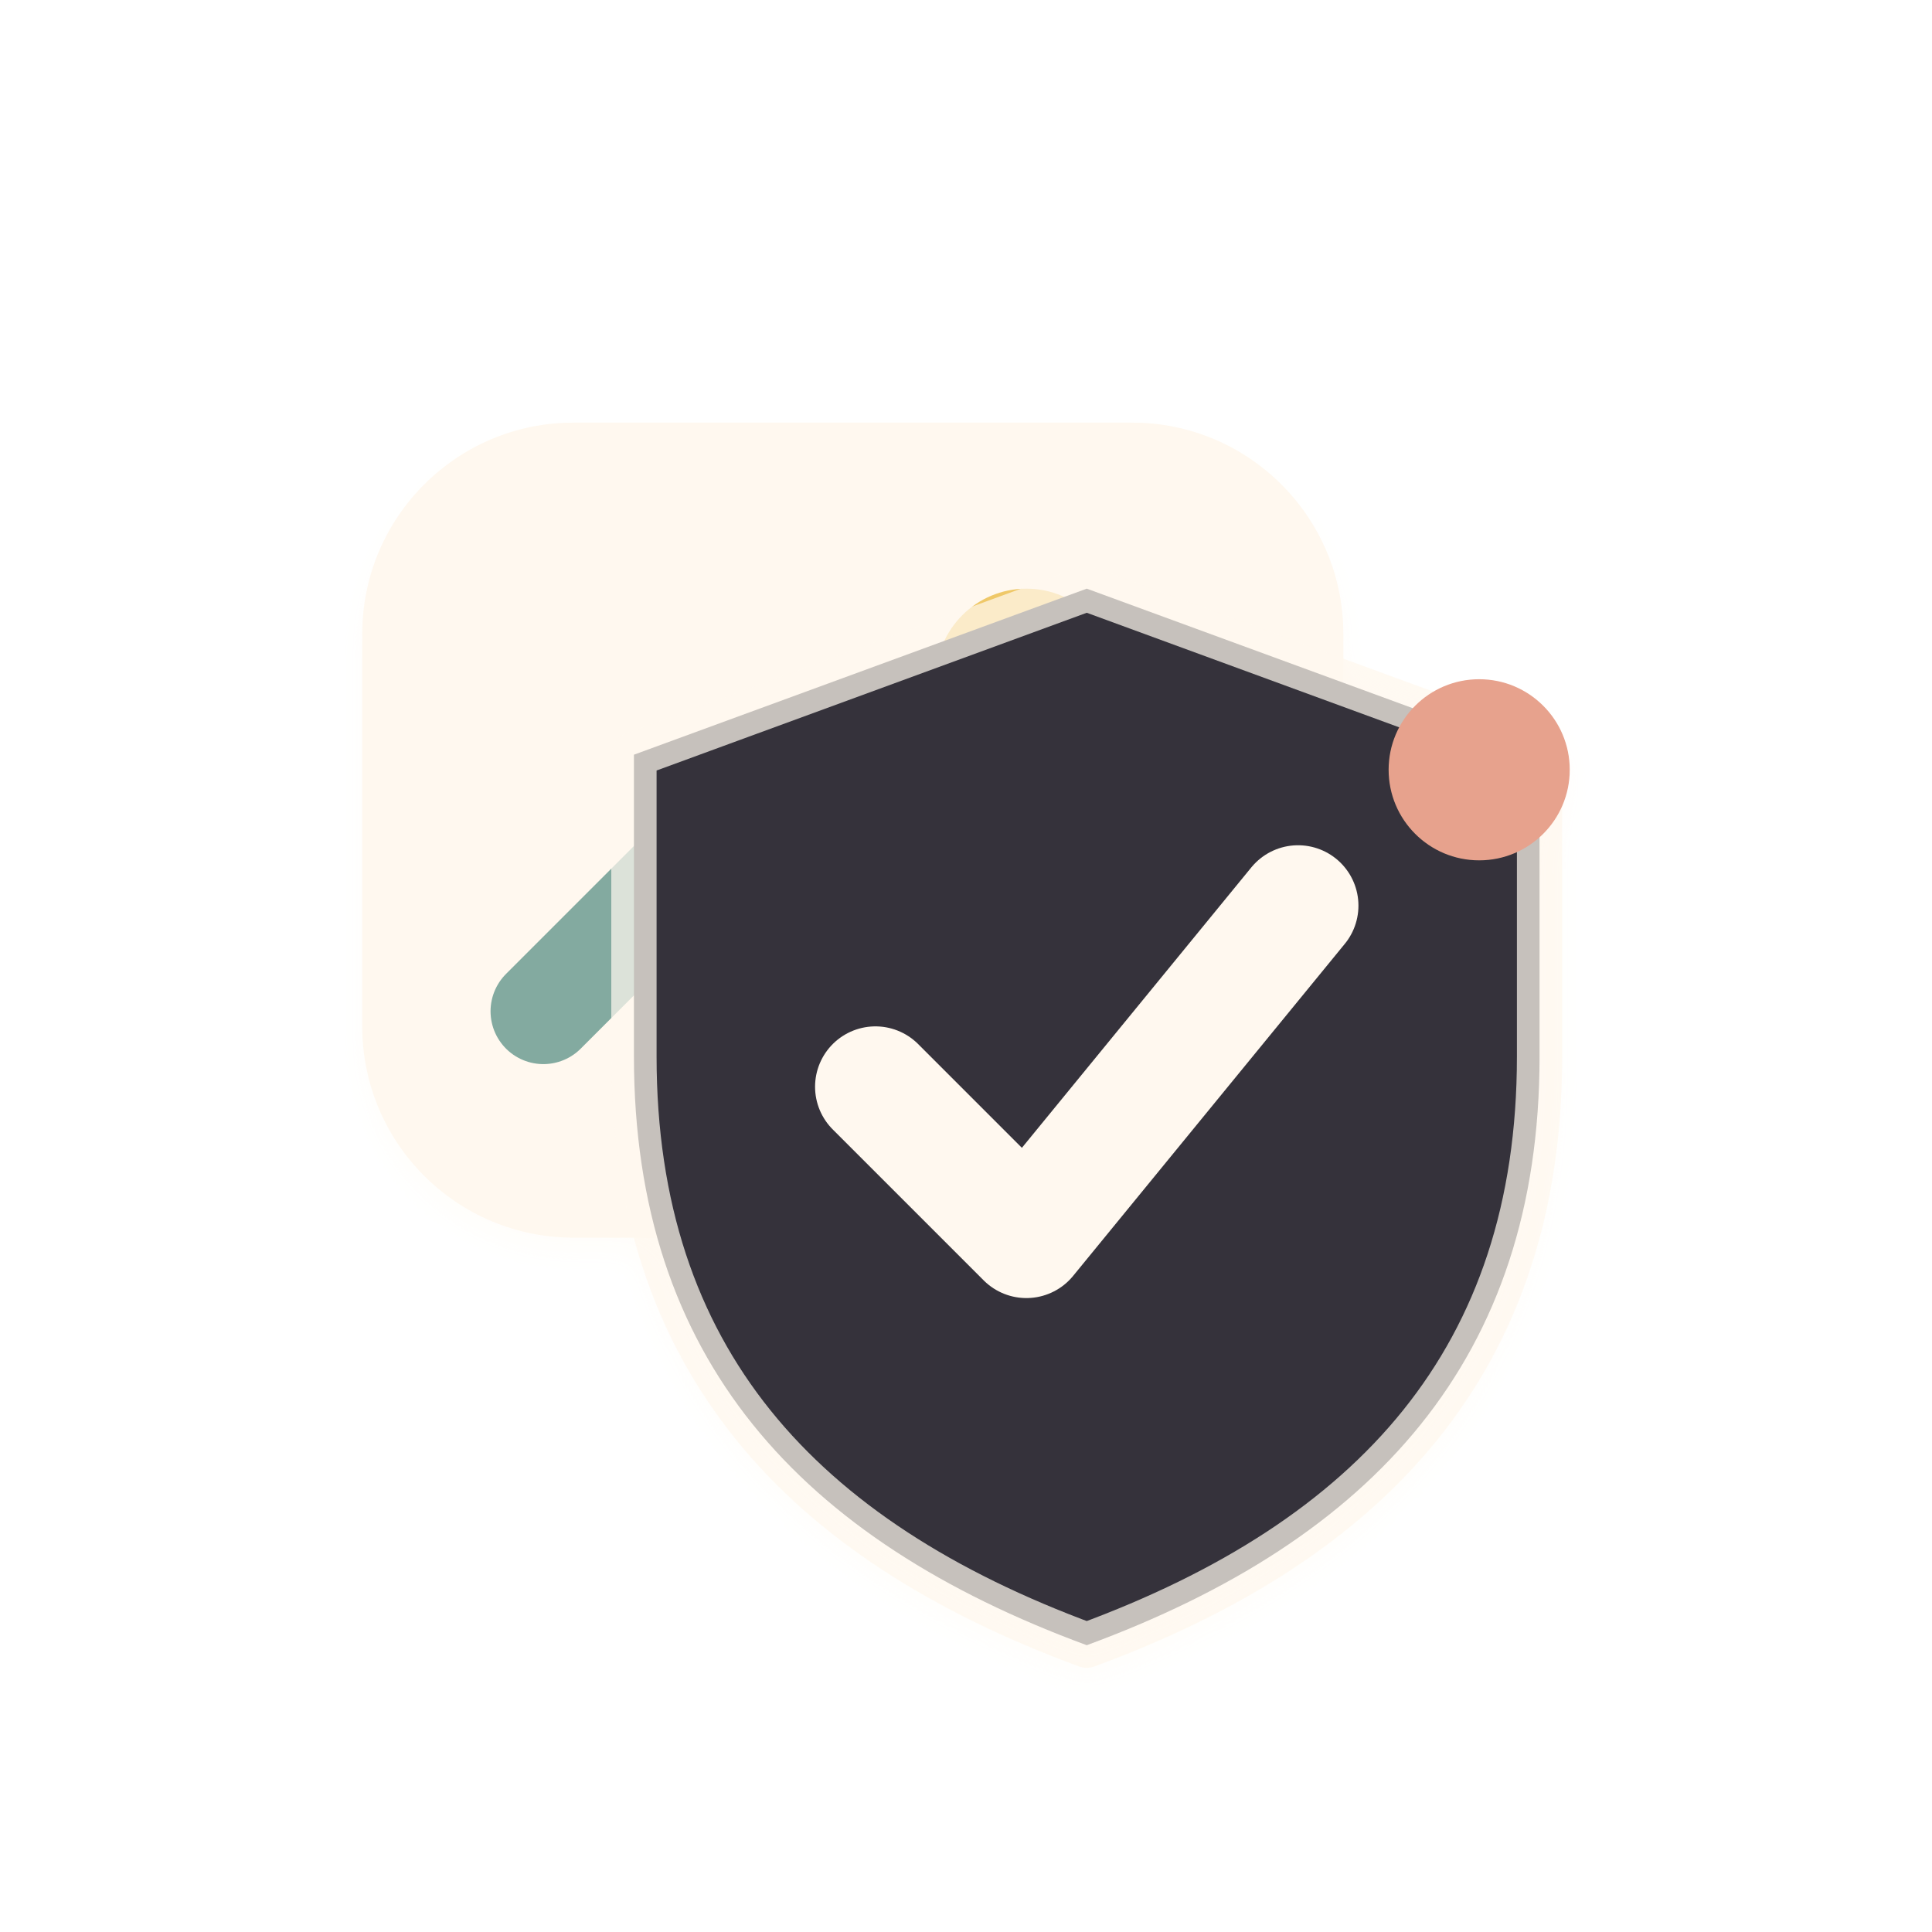
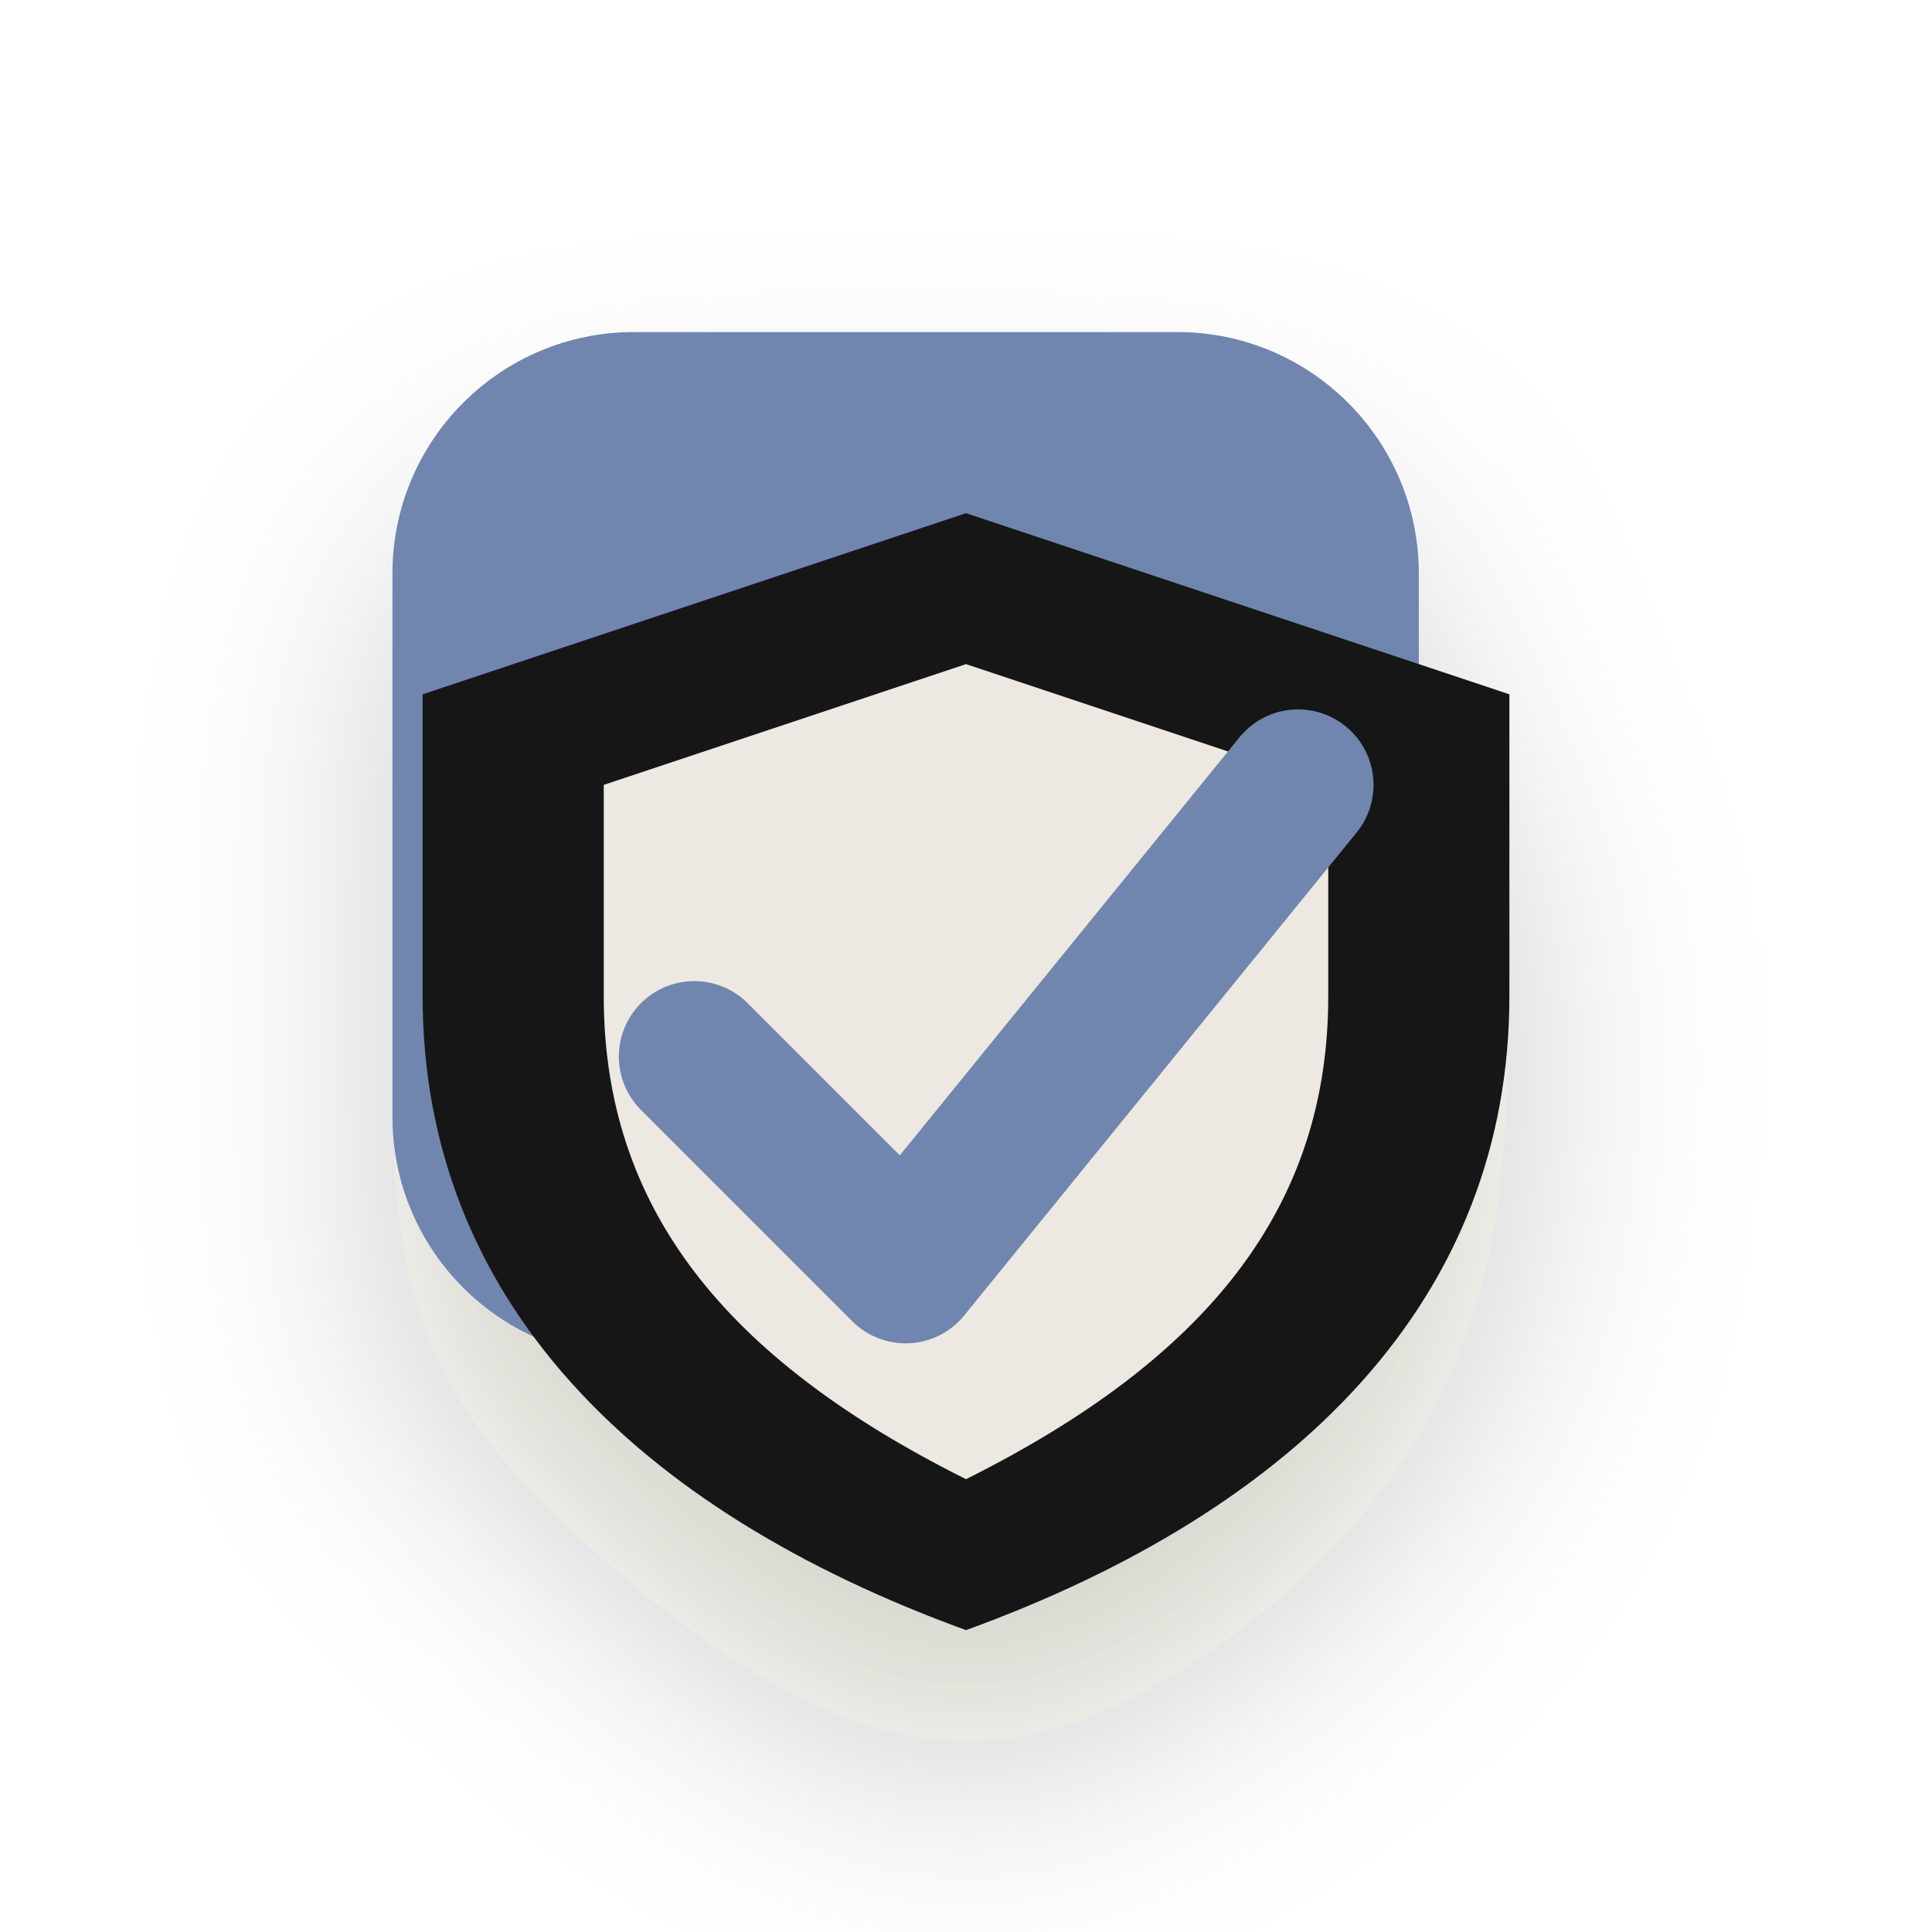
- <svg xmlns="http://www.w3.org/2000/svg" viewBox="0 0 128 128" role="img" aria-label="Wallguard icon">
+ <svg xmlns="http://www.w3.org/2000/svg" viewBox="0 0 64 64" role="img" aria-label="Wallguard icon">
  <defs>
-     <filter id="d" x="-35%" y="-35%" width="170%" height="170%">
-       <feDropShadow dx="0" dy="10" stdDeviation="6" flood-color="#2b211d" flood-opacity=".18" />
-       <feDropShadow dx="0" dy="1" stdDeviation="1" flood-color="#fffaf4" flood-opacity=".48" />
+     <filter id="shadow" x="-30%" y="-30%" width="160%" height="170%" color-interpolation-filters="sRGB">
+       <feDropShadow dx="0" dy="5" stdDeviation="4" flood-color="#2b241d" flood-opacity="0.20" />
    </filter>
-     <linearGradient id="cream" x1="18" y1="18" x2="108" y2="114">
-       <stop stop-color="#fff8ef" />
-       <stop offset="1" stop-color="#e4d7c6" />
-     </linearGradient>
-     <linearGradient id="ink" x1="18" y1="14" x2="108" y2="116">
-       <stop stop-color="#34333b" />
-       <stop offset="1" stop-color="#090b11" />
-     </linearGradient>
-     <linearGradient id="teal" x1="18" y1="20" x2="108" y2="112">
-       <stop stop-color="#83aaa0" />
-       <stop offset=".56" stop-color="#4f8077" />
-       <stop offset="1" stop-color="#274e51" />
-     </linearGradient>
-     <linearGradient id="clay" x1="18" y1="18" x2="108" y2="114">
-       <stop stop-color="#e7a28d" />
-       <stop offset=".55" stop-color="#bd7059" />
-       <stop offset="1" stop-color="#76473a" />
-     </linearGradient>
-     <linearGradient id="gold" x1="20" y1="16" x2="108" y2="112">
-       <stop stop-color="#efc868" />
-       <stop offset=".58" stop-color="#bd8337" />
-       <stop offset="1" stop-color="#6d4522" />
-     </linearGradient>
  </defs>
-   <g filter="url(#d)">
-     <rect x="24" y="28" width="65" height="54" rx="14" fill="url(#cream)" />
-     <path d="M36 67 49 54 60 65 67 58 79 68" fill="none" stroke="url(#teal)" stroke-width="7" stroke-linecap="round" stroke-linejoin="round" />
-     <circle cx="68" cy="45" r="6" fill="url(#gold)" />
-     <path d="M72 39 102 50v20c0 20-11 32-30 39-19-7-30-19-30-39V50z" fill="url(#ink)" />
-     <path d="M72 39 102 50v20c0 20-11 32-30 39-19-7-30-19-30-39V50z" fill="none" stroke="#fff8ef" stroke-width="3" opacity=".72" stroke-linejoin="round" />
-     <path d="M58 72 68 82 86 60" fill="none" stroke="url(#cream)" stroke-width="8" stroke-linecap="round" stroke-linejoin="round" />
-     <circle cx="98" cy="51" r="6" fill="url(#clay)" />
+   <g filter="url(#shadow)">
+     <rect x="13" y="11" width="34" height="34" rx="8" fill="#6f86ae" />
+     <path d="M32 17l18 6v10c0 10-7 17-18 21-11-4-18-11-18-21V23l18-6z" fill="#181716" />
+     <path d="M32 22l12 4v7c0 7-4 12-12 16-8-4-12-9-12-16v-7l12-4z" fill="#fffaf2" opacity="0.92" />
+     <path d="M23 35l7 7 13-16" fill="none" stroke="#6f86ae" stroke-width="5" stroke-linecap="round" stroke-linejoin="round" />
  </g>
</svg>
